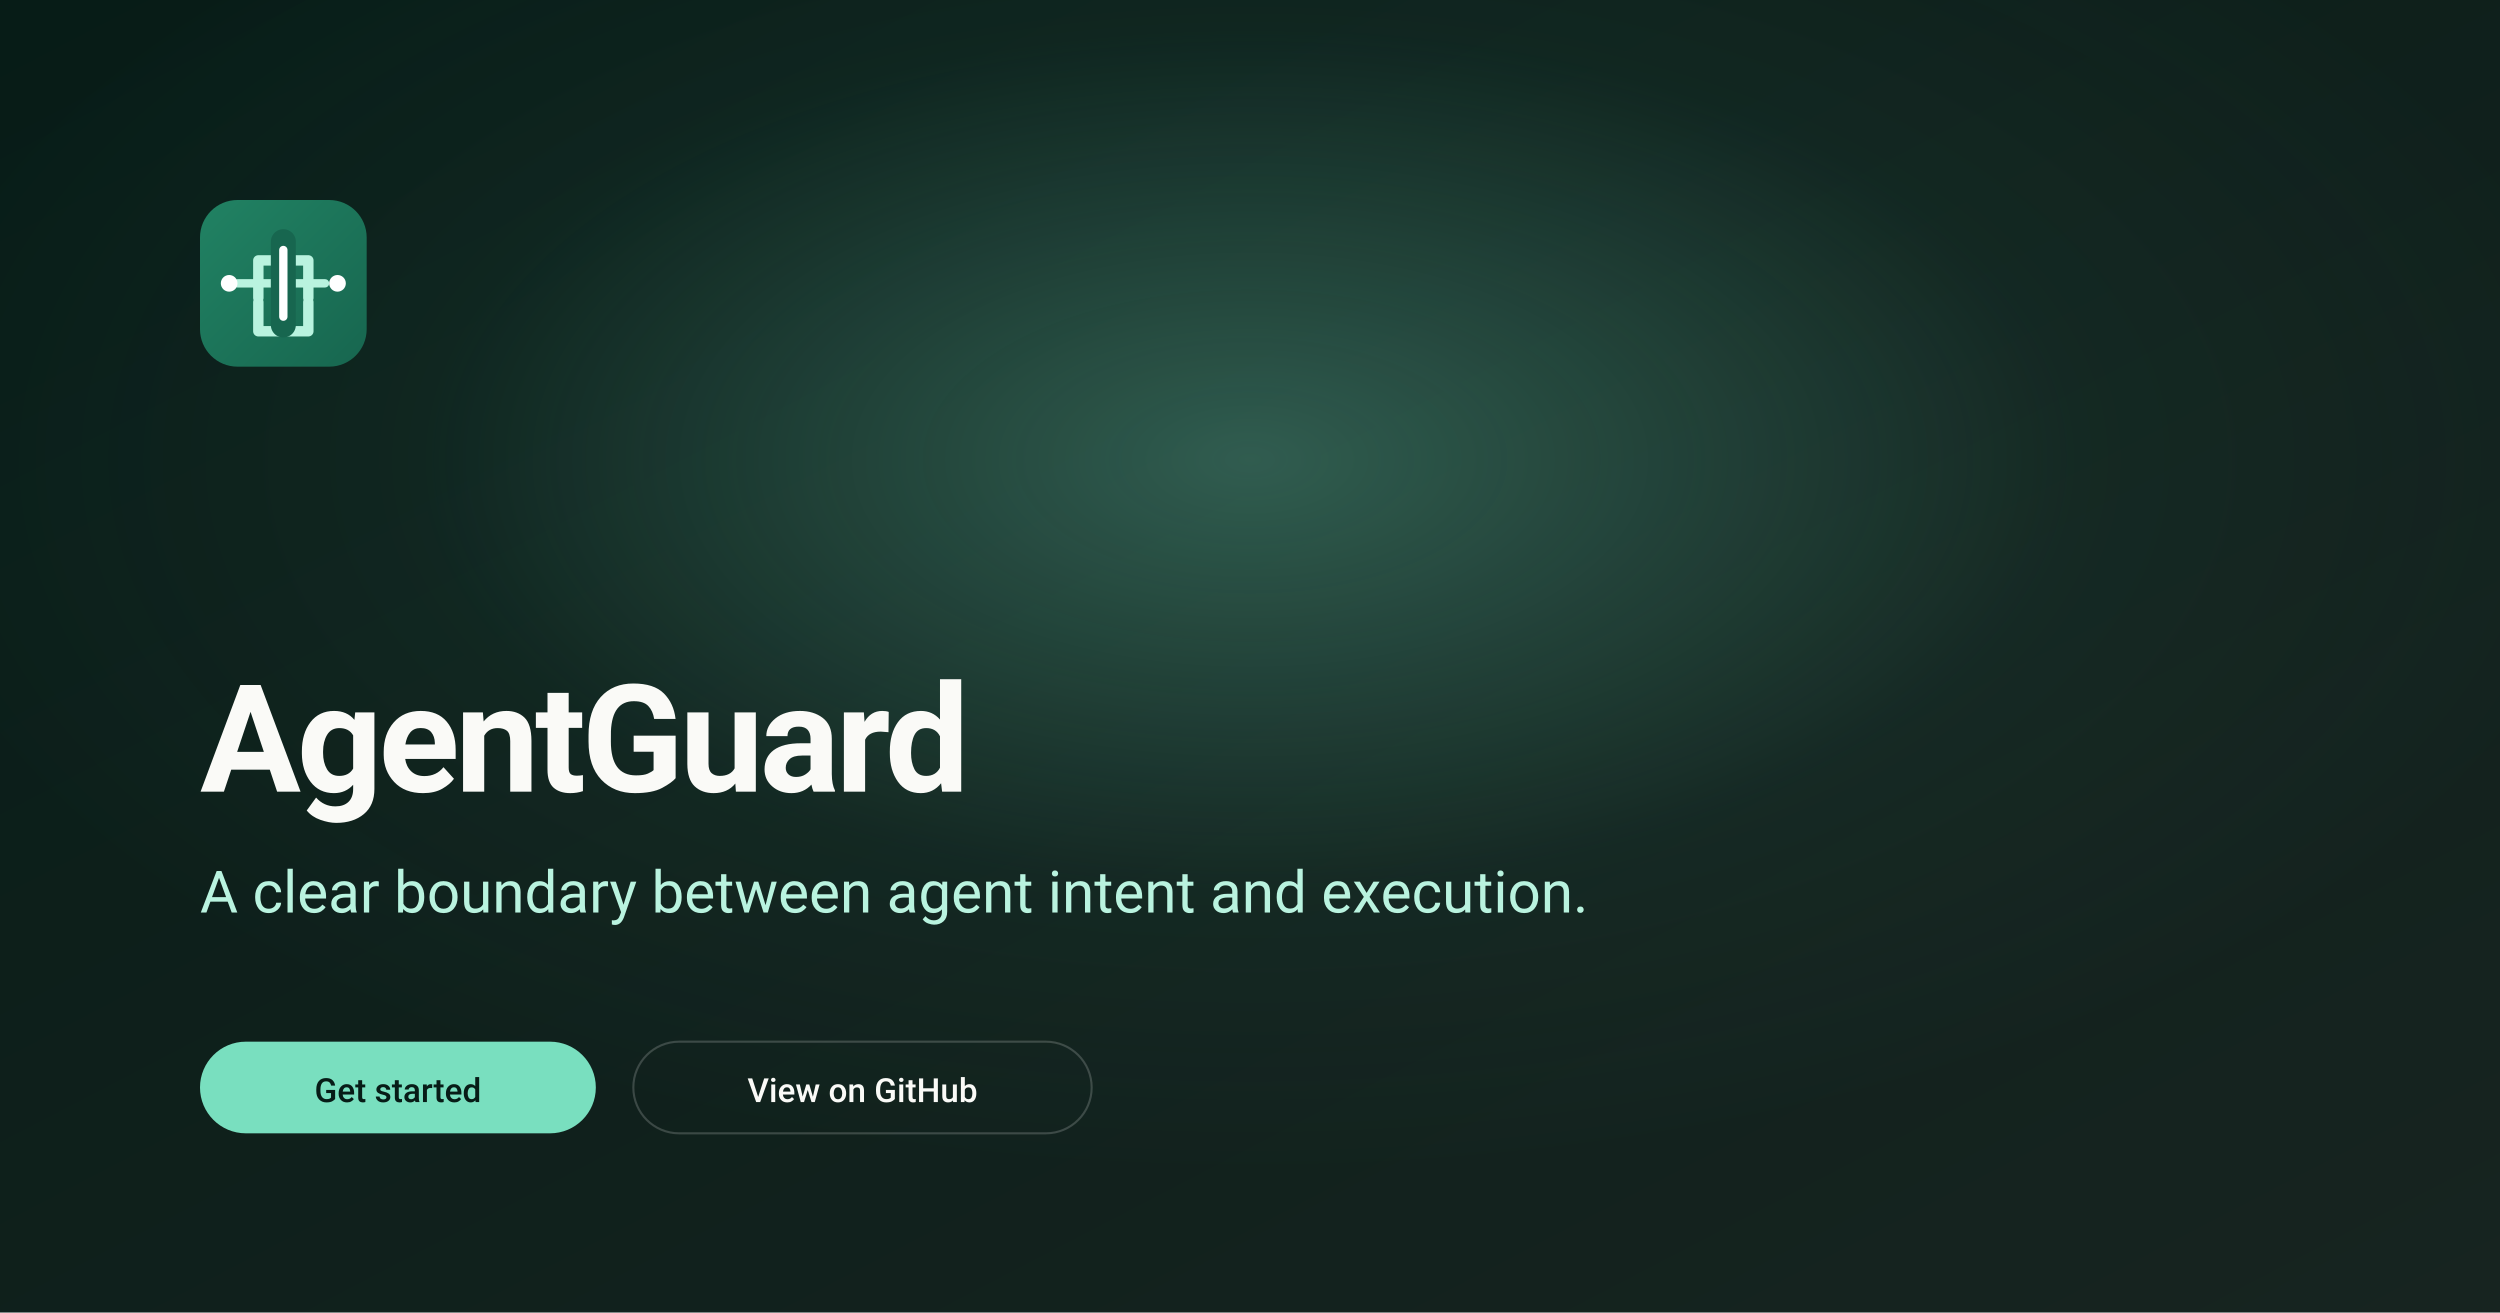
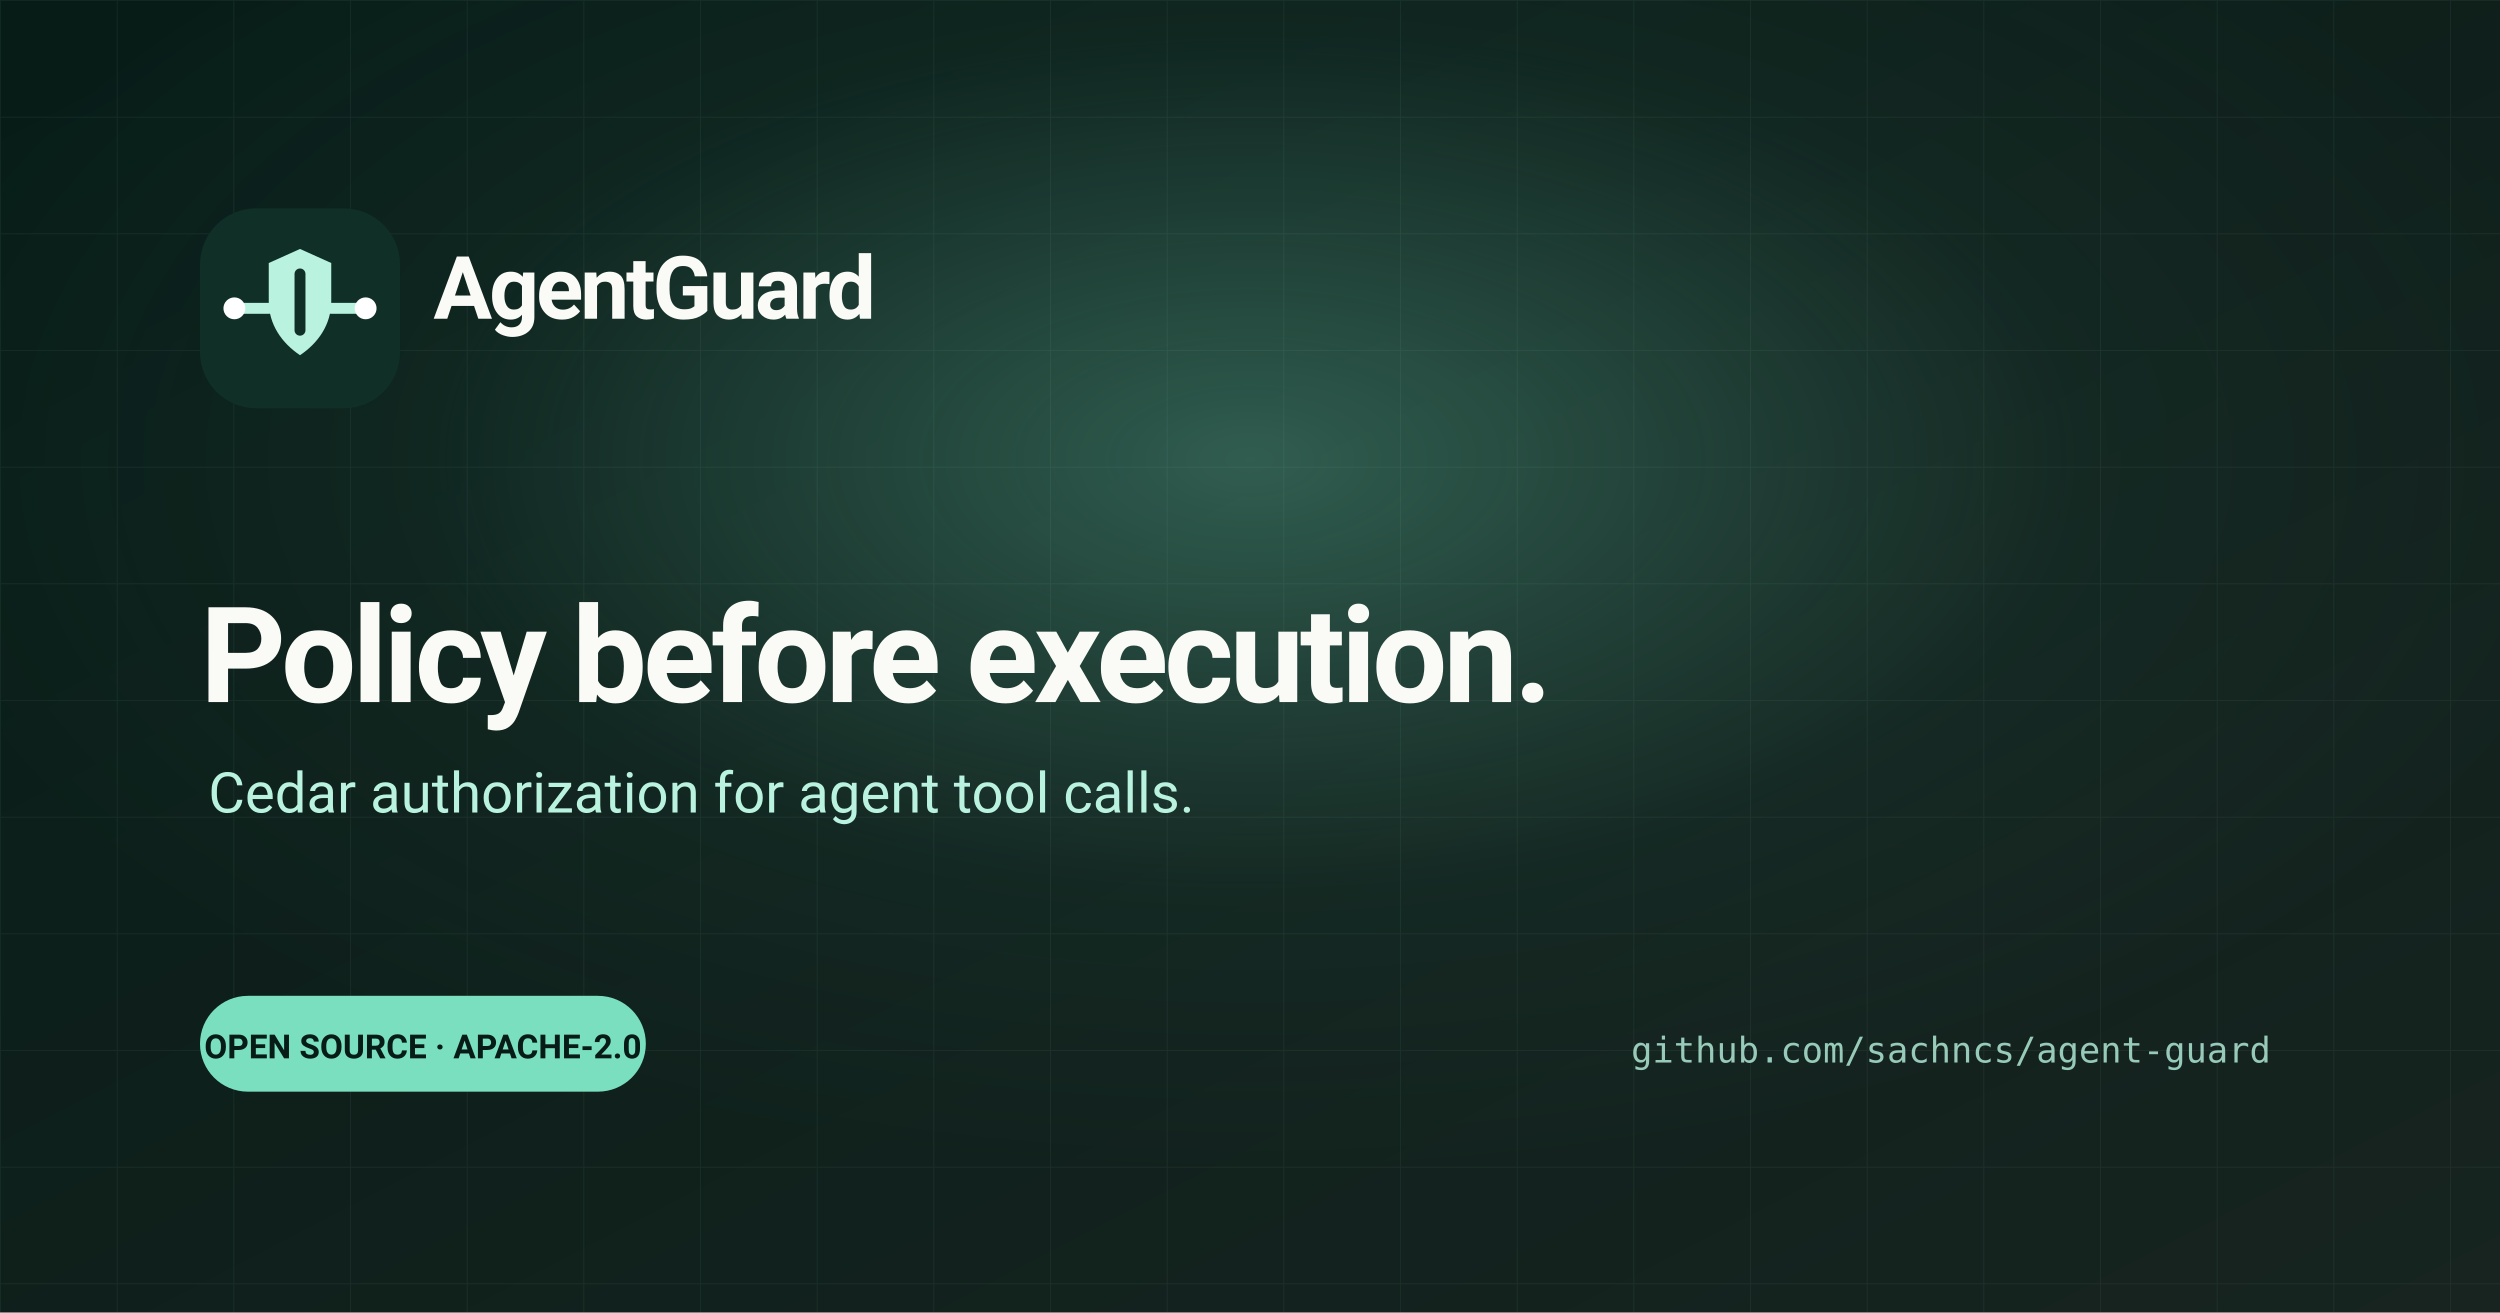
<svg xmlns="http://www.w3.org/2000/svg" viewBox="0 0 1200 630" width="1200" height="630">
  <defs>
    <linearGradient id="bg" x1="0" y1="0" x2="1" y2="1">
      <stop offset="0%" stop-color="#071c17" />
      <stop offset="100%" stop-color="#172420" />
    </linearGradient>
    <radialGradient id="glow" cx="50%" cy="35%" r="55%">
      <stop offset="0%" stop-color="#79dfbf" stop-opacity="0.32" />
      <stop offset="60%" stop-color="#79dfbf" stop-opacity="0.04" />
      <stop offset="100%" stop-color="#79dfbf" stop-opacity="0" />
    </radialGradient>
-     <linearGradient id="logo" x1="0" y1="0" x2="1" y2="1">
-       <stop offset="0%" stop-color="#218263" />
-       <stop offset="100%" stop-color="#17664f" />
-     </linearGradient>
+     <pattern id="grid" width="56" height="56" patternUnits="userSpaceOnUse">
+       <path d="M56 0H0v56" fill="none" stroke="#b9f3df" stroke-opacity=".055" />
+     </pattern>
  </defs>
  <rect width="1200" height="630" fill="url(#bg)" />
  <rect width="1200" height="630" fill="url(#glow)" />
-   <g transform="translate(96 96)">
-     <rect width="80" height="80" rx="18" fill="url(#logo)" />
-     <path d="M28 47V29h14M52 47V29H38M28 49v14h14M52 49v14H38" fill="none" stroke="#b9f3df" stroke-width="5" stroke-linecap="round" stroke-linejoin="round" />
-     <path d="M18 40h18M42 40h18" stroke="#b9f3df" stroke-width="4" stroke-linecap="round" />
-     <circle cx="14" cy="40" r="4" fill="#fff" />
-     <circle cx="66" cy="40" r="4" fill="#fff" />
-     <path d="M40 20v40" stroke="#17664f" stroke-width="12" stroke-linecap="round" />
-     <path d="M40 24v32" stroke="#fff" stroke-width="4" stroke-linecap="round" />
+   <rect width="1200" height="630" fill="url(#grid)" />
+   <g transform="translate(96 100) scale(1.5)">
+     <rect width="64" height="64" rx="18" fill="#0f2f27" />
+     <path d="M13 32h9m20 0h9" fill="none" stroke="#b9f3df" stroke-width="3.5" stroke-linecap="round" />
+     <circle cx="11" cy="32" r="3.5" fill="#fff" />
+     <circle cx="53" cy="32" r="3.5" fill="#fff" />
+     <path d="M32 13 42 17.5v12.2c0 7.5-4.2 13.4-10 17.3-5.8-3.9-10-9.8-10-17.3V17.5L32 13Z" fill="#b9f3df" />
+     <path d="M32 21v18" fill="none" stroke="#0f2f27" stroke-width="3.5" stroke-linecap="round" />
  </g>
-   <text x="96" y="380" font-family="ui-sans-serif, system-ui, -apple-system, Segoe UI, Roboto, Helvetica, Arial, sans-serif" font-size="72" font-weight="600" fill="#FAFAF7" letter-spacing="-2">AgentGuard</text>
-   <text x="96" y="438" font-family="ui-sans-serif, system-ui, -apple-system, Segoe UI, Roboto, Helvetica, Arial, sans-serif" font-size="28" font-weight="400" fill="#b9f3df">A clear boundary between agent intent and execution.</text>
-   <g transform="translate(96 500)">
-     <rect width="190" height="44" rx="22" fill="#79dfbf" />
-     <text x="95" y="29" text-anchor="middle" font-family="ui-sans-serif, system-ui, -apple-system, Segoe UI, Roboto, Helvetica, Arial, sans-serif" font-size="16" font-weight="500" fill="#071c17">Get started</text>
+   <text x="208" y="153" font-family="ui-sans-serif, system-ui, -apple-system, Segoe UI, Roboto, Helvetica, Arial, sans-serif" font-size="42" font-weight="650" fill="#FAFAF7" letter-spacing="-1.5">AgentGuard</text>
+   <text x="96" y="337" font-family="ui-sans-serif, system-ui, -apple-system, Segoe UI, Roboto, Helvetica, Arial, sans-serif" font-size="64" font-weight="600" fill="#FAFAF7" letter-spacing="-2">Policy before execution.</text>
+   <text x="100" y="390" font-family="ui-sans-serif, system-ui, -apple-system, Segoe UI, Roboto, Helvetica, Arial, sans-serif" font-size="27" font-weight="400" fill="#b9f3df">Cedar authorization for agent tool calls.</text>
+   <g transform="translate(96 478)">
+     <rect width="214" height="46" rx="23" fill="#79dfbf" />
+     <text x="107" y="30" text-anchor="middle" font-family="ui-sans-serif, system-ui, -apple-system, Segoe UI, Roboto, Helvetica, Arial, sans-serif" font-size="16" font-weight="600" fill="#071c17">OPEN SOURCE · APACHE-2.0</text>
  </g>
-   <g transform="translate(304 500)">
-     <rect width="220" height="44" rx="22" fill="none" stroke="#FFFFFF" stroke-opacity="0.18" />
-     <text x="110" y="29" text-anchor="middle" font-family="ui-sans-serif, system-ui, -apple-system, Segoe UI, Roboto, Helvetica, Arial, sans-serif" font-size="16" font-weight="500" fill="#FAFAF7">View on GitHub</text>
-   </g>
+   <text x="1090" y="510" text-anchor="end" font-family="ui-monospace, SFMono-Regular, Menlo, monospace" font-size="17" fill="#b9f3df" fill-opacity=".8">github.com/sachncs/agent-guard</text>
</svg>
